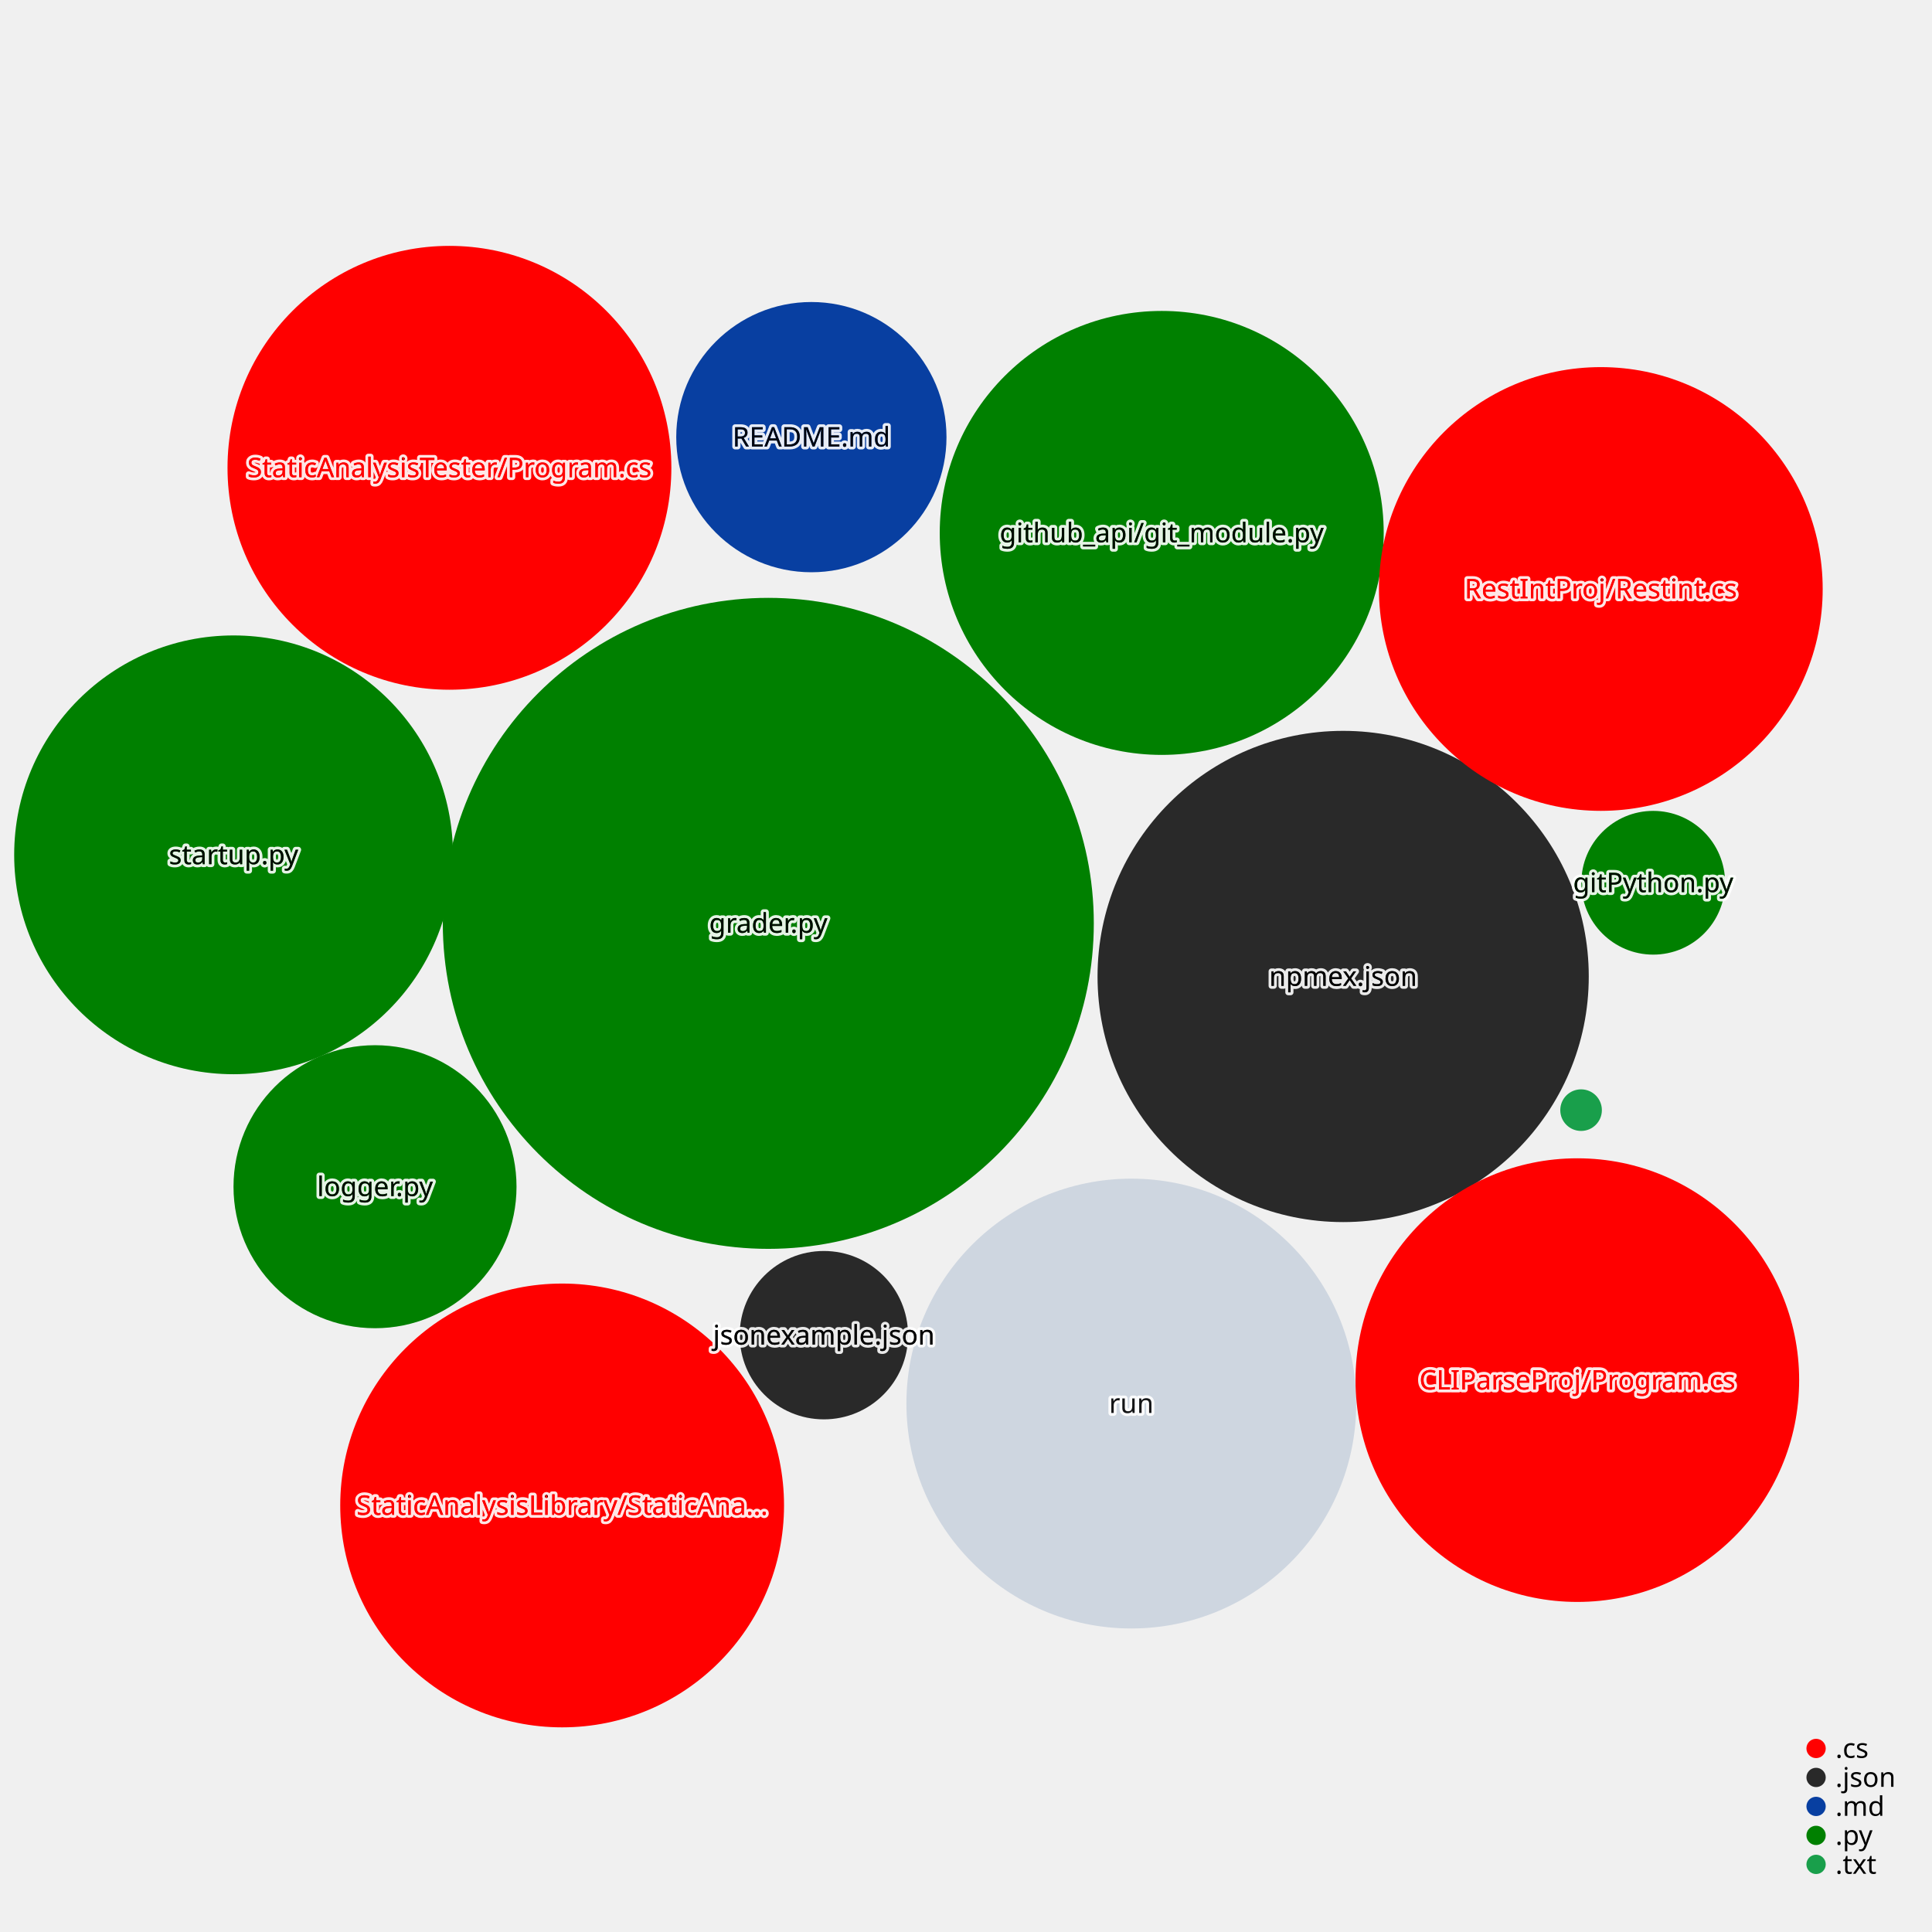
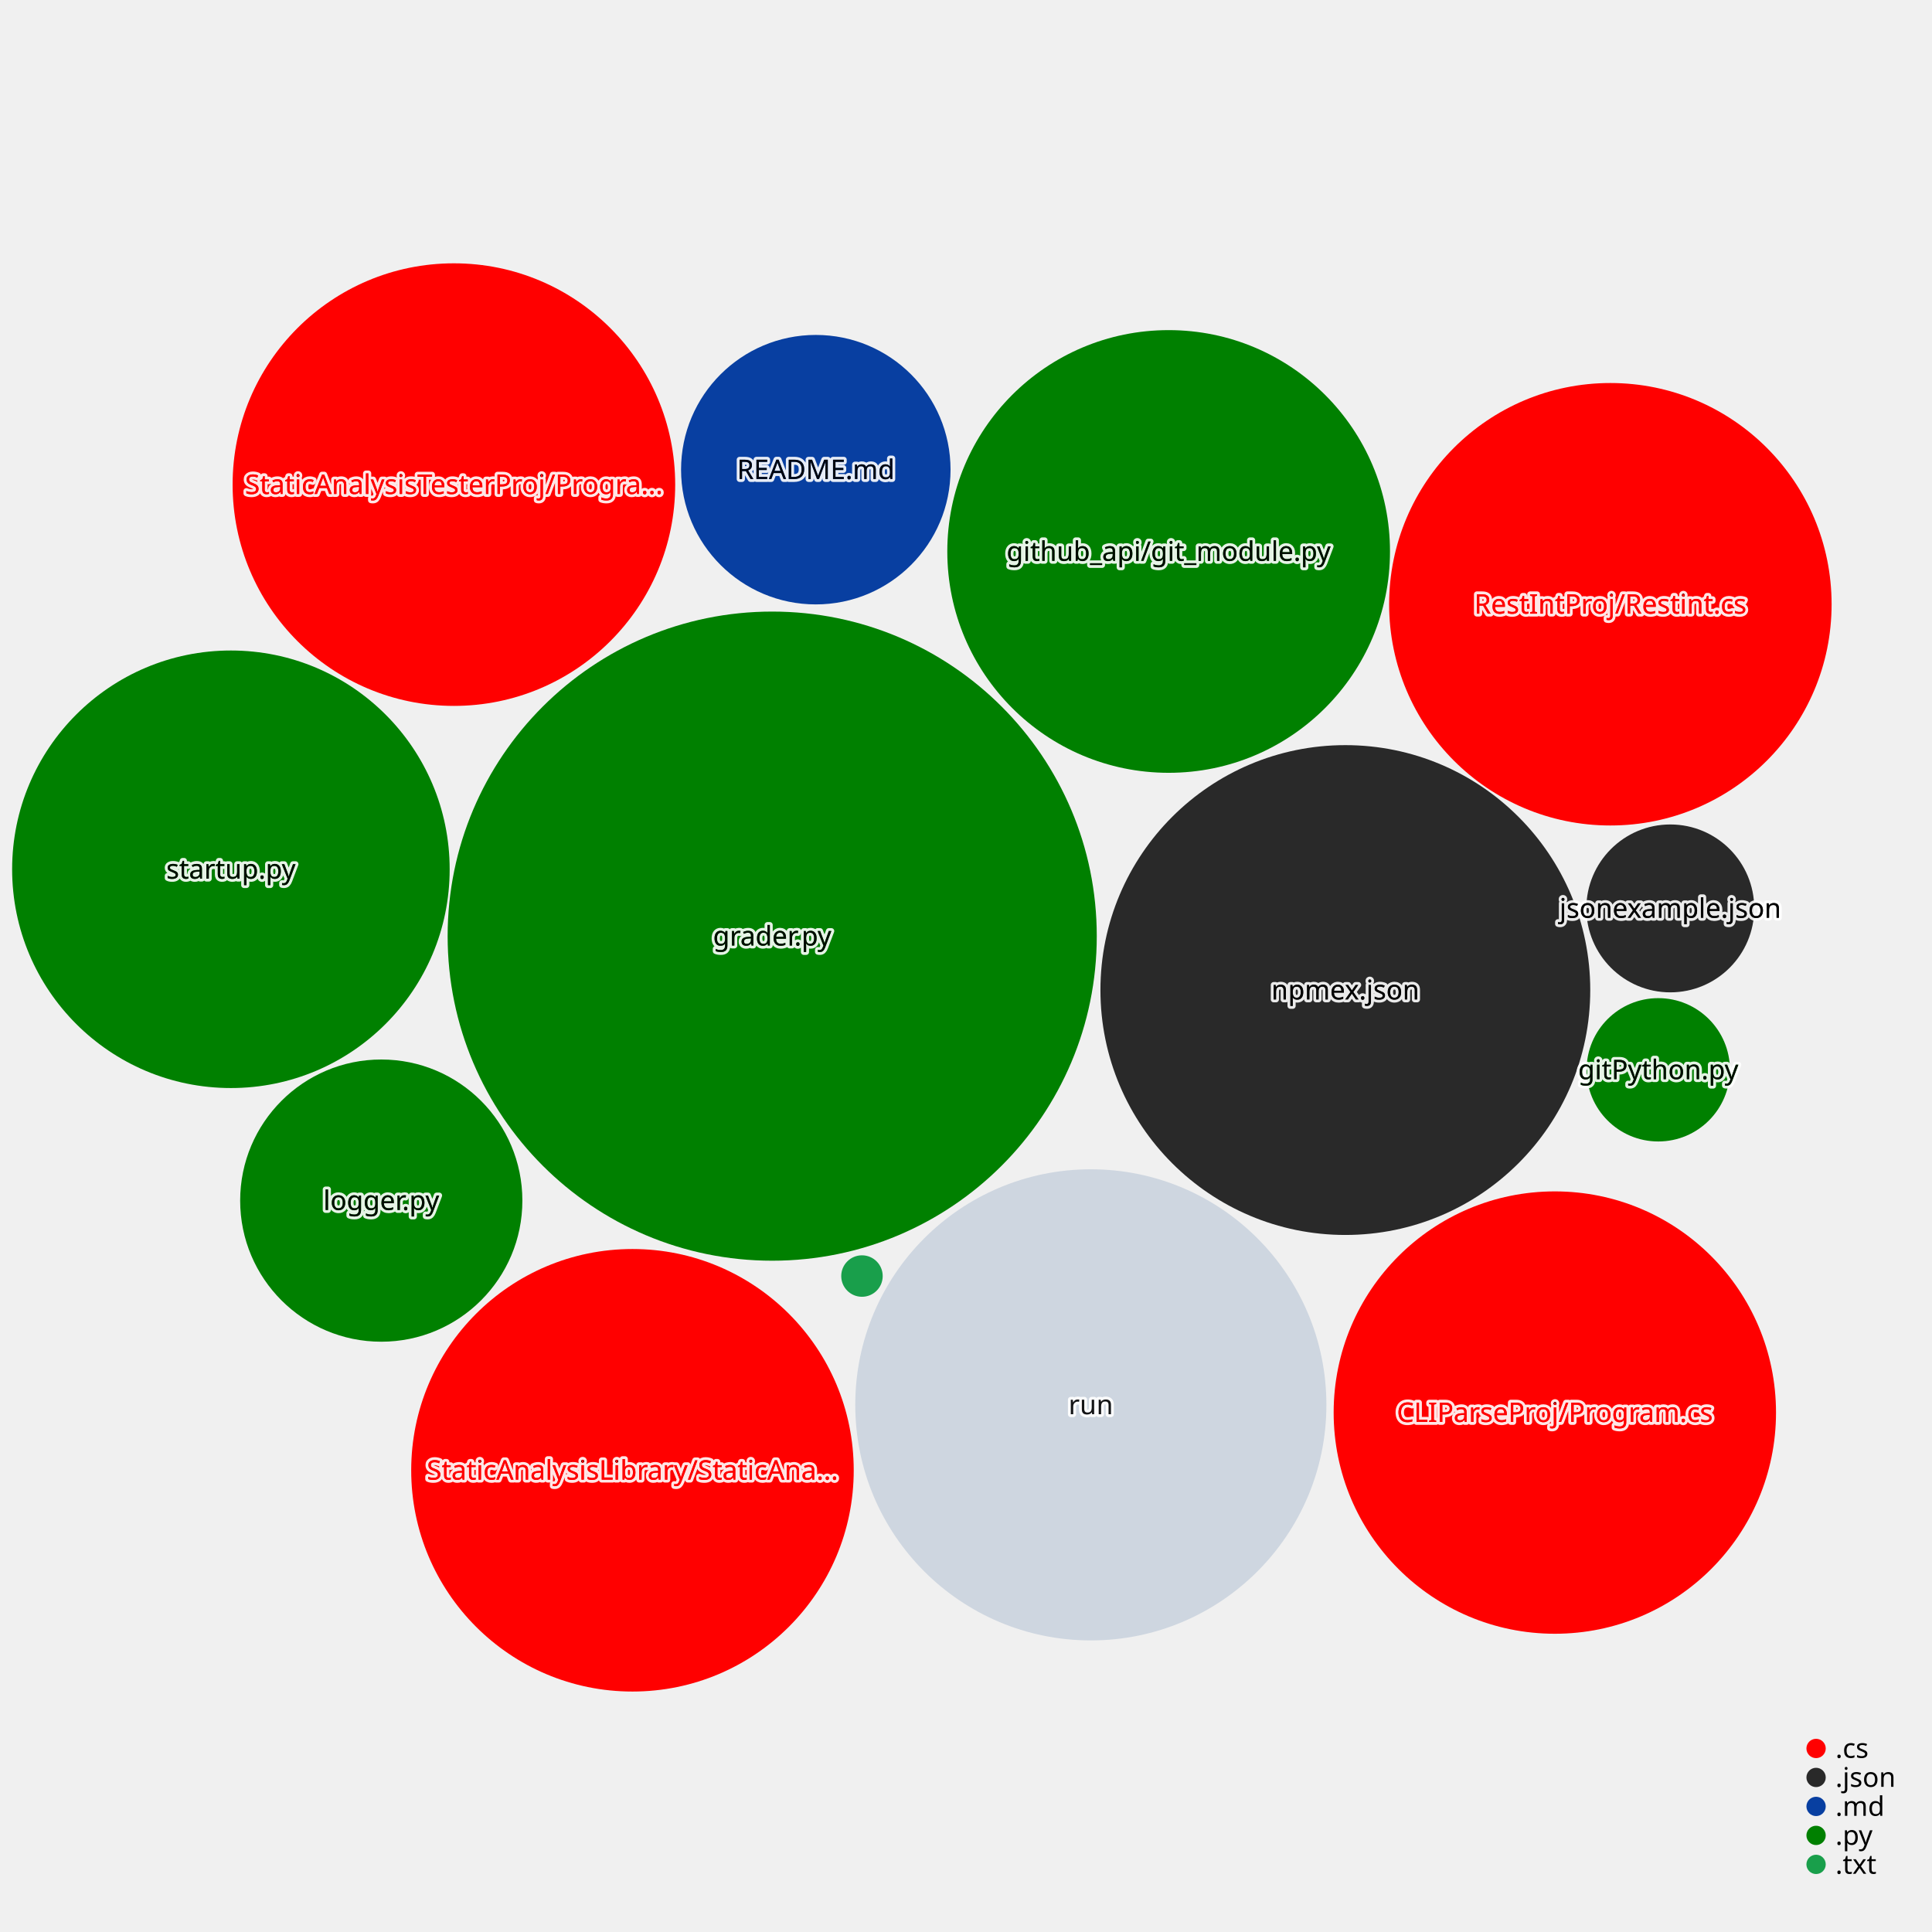
<svg xmlns="http://www.w3.org/2000/svg" width="1000" height="1000" style="background:white;font-family:sans-serif;overflow:visible">
  <defs>
    <filter id="glow" x="-50%" y="-50%" width="200%" height="200%">
      <feGaussianBlur stdDeviation="4" result="coloredBlur" />
      <feMerge>
        <feMergeNode in="coloredBlur" />
        <feMergeNode in="SourceGraphic" />
      </feMerge>
    </filter>
  </defs>
-   <g style="fill:green;transition:transform 0s ease-out, fill 0.1s ease-out" transform="translate(397.676, 477.9292)">
-     <circle style="transition:all 0.5s ease-out" r="168.477" stroke-width="0" stroke="#374151" />
+   <g style="fill:green;transition:transform 0s ease-out, fill 0.1s ease-out" transform="translate(399.6911, 484.5447)">
+     <circle style="transition:all 0.5s ease-out" r="167.996" stroke-width="0" stroke="#374151" />
  </g>
-   <g style="fill:#292929;transition:transform 0s ease-out, fill 0.1s ease-out" transform="translate(695.2155, 505.4202)">
-     <circle style="transition:all 0.5s ease-out" r="127.129" stroke-width="0" stroke="#374151" />
+   <g style="fill:#292929;transition:transform 0s ease-out, fill 0.1s ease-out" transform="translate(696.347, 512.4477)">
+     <circle style="transition:all 0.5s ease-out" r="126.766" stroke-width="0" stroke="#374151" />
  </g>
-   <g style="fill:#CED6E0;transition:transform 0s ease-out, fill 0.1s ease-out" transform="translate(585.5735, 726.4856)">
-     <circle style="transition:all 0.5s ease-out" r="116.412" stroke-width="0" stroke="#374151" />
+   <g style="fill:#CED6E0;transition:transform 0s ease-out, fill 0.1s ease-out" transform="translate(564.6137, 727.1502)">
+     <circle style="transition:all 0.5s ease-out" r="121.929" stroke-width="0" stroke="#374151" />
  </g>
-   <g style="fill:green;transition:transform 0s ease-out, fill 0.1s ease-out" transform="translate(601.3049, 275.8377)">
-     <circle style="transition:all 0.5s ease-out" r="114.896" stroke-width="0" stroke="#374151" />
+   <g style="fill:green;transition:transform 0s ease-out, fill 0.1s ease-out" transform="translate(604.8895, 285.4365)">
+     <circle style="transition:all 0.5s ease-out" r="114.568" stroke-width="0" stroke="#374151" />
  </g>
-   <g style="fill:red;transition:transform 0s ease-out, fill 0.1s ease-out" transform="translate(232.6285, 242.1336)">
-     <circle style="transition:all 0.5s ease-out" r="114.868" stroke-width="0" stroke="#374151" />
+   <g style="fill:red;transition:transform 0s ease-out, fill 0.1s ease-out" transform="translate(234.9379, 250.8344)">
+     <circle style="transition:all 0.5s ease-out" r="114.54" stroke-width="0" stroke="#374151" />
  </g>
-   <g style="fill:red;transition:transform 0s ease-out, fill 0.1s ease-out" transform="translate(290.9586, 779.2191)">
-     <circle style="transition:all 0.5s ease-out" r="114.854" stroke-width="0" stroke="#374151" />
+   <g style="fill:red;transition:transform 0s ease-out, fill 0.1s ease-out" transform="translate(327.3646, 761.0148)">
+     <circle style="transition:all 0.5s ease-out" r="114.526" stroke-width="0" stroke="#374151" />
  </g>
-   <g style="fill:red;transition:transform 0s ease-out, fill 0.1s ease-out" transform="translate(828.5812, 304.8565)">
-     <circle style="transition:all 0.5s ease-out" r="114.84" stroke-width="0" stroke="#374151" />
+   <g style="fill:red;transition:transform 0s ease-out, fill 0.1s ease-out" transform="translate(833.5241, 312.7605)">
+     <circle style="transition:all 0.5s ease-out" r="114.512" stroke-width="0" stroke="#374151" />
  </g>
-   <g style="fill:red;transition:transform 0s ease-out, fill 0.1s ease-out" transform="translate(816.4239, 714.3454)">
-     <circle style="transition:all 0.5s ease-out" r="114.812" stroke-width="0" stroke="#374151" />
+   <g style="fill:red;transition:transform 0s ease-out, fill 0.1s ease-out" transform="translate(804.7792, 731.1448)">
+     <circle style="transition:all 0.5s ease-out" r="114.484" stroke-width="0" stroke="#374151" />
  </g>
-   <g style="fill:green;transition:transform 0s ease-out, fill 0.1s ease-out" transform="translate(120.8994, 442.4583)">
-     <circle style="transition:all 0.5s ease-out" r="113.557" stroke-width="0" stroke="#374151" />
+   <g style="fill:green;transition:transform 0s ease-out, fill 0.1s ease-out" transform="translate(119.5133, 449.9353)">
+     <circle style="transition:all 0.5s ease-out" r="113.234" stroke-width="0" stroke="#374151" />
  </g>
-   <g style="fill:green;transition:transform 0s ease-out, fill 0.1s ease-out" transform="translate(194.1063, 614.2389)">
-     <circle style="transition:all 0.5s ease-out" r="73.244" stroke-width="0" stroke="#374151" />
+   <g style="fill:green;transition:transform 0s ease-out, fill 0.1s ease-out" transform="translate(197.3434, 621.4337)">
+     <circle style="transition:all 0.5s ease-out" r="73.035" stroke-width="0" stroke="#374151" />
  </g>
-   <g style="fill:#083fa1;transition:transform 0s ease-out, fill 0.1s ease-out" transform="translate(419.9624, 226.2605)">
-     <circle style="transition:all 0.5s ease-out" r="69.94" stroke-width="0" stroke="#374151" />
+   <g style="fill:#083fa1;transition:transform 0s ease-out, fill 0.1s ease-out" transform="translate(422.2571, 243.1015)">
+     <circle style="transition:all 0.5s ease-out" r="69.741" stroke-width="0" stroke="#374151" />
  </g>
-   <g style="fill:#292929;transition:transform 0s ease-out, fill 0.1s ease-out" transform="translate(426.4406, 691.0816)">
-     <circle style="transition:all 0.5s ease-out" r="43.574" stroke-width="0" stroke="#374151" />
+   <g style="fill:#292929;transition:transform 0s ease-out, fill 0.1s ease-out" transform="translate(864.5459, 470.1913)">
+     <circle style="transition:all 0.5s ease-out" r="43.45" stroke-width="0" stroke="#374151" />
  </g>
-   <g style="fill:green;transition:transform 0s ease-out, fill 0.1s ease-out" transform="translate(855.7025, 456.9148)">
-     <circle style="transition:all 0.5s ease-out" r="37.2" stroke-width="0" stroke="#374151" />
+   <g style="fill:green;transition:transform 0s ease-out, fill 0.1s ease-out" transform="translate(858.3135, 553.7295)">
+     <circle style="transition:all 0.5s ease-out" r="37.094" stroke-width="0" stroke="#374151" />
  </g>
-   <g style="fill:#199f4b;transition:transform 0s ease-out, fill 0.1s ease-out" transform="translate(818.3618, 574.6076)">
-     <circle style="transition:all 0.5s ease-out" r="10.764" stroke-width="0" stroke="#374151" />
+   <g style="fill:#199f4b;transition:transform 0s ease-out, fill 0.1s ease-out" transform="translate(446.1547, 660.482)">
+     <circle style="transition:all 0.5s ease-out" r="10.733" stroke-width="0" stroke="#374151" />
  </g>
-   <g style="fill:green;transition:transform 0s ease-out" transform="translate(397.676, 477.9292)">
+   <g style="fill:green;transition:transform 0s ease-out" transform="translate(399.6911, 484.5447)">
    <text style="pointer-events:none;opacity:0.9;font-size:14px;font-weight:500;transition:all 0.5s ease-out" fill="#4B5563" text-anchor="middle" dominant-baseline="middle" stroke="white" stroke-width="3" stroke-linejoin="round">grader.py</text>
    <text style="pointer-events:none;opacity:1;font-size:14px;font-weight:500;transition:all 0.5s ease-out" text-anchor="middle" dominant-baseline="middle">grader.py</text>
    <text style="pointer-events:none;opacity:0.9;font-size:14px;font-weight:500;mix-blend-mode:color-burn;transition:all 0.5s ease-out" fill="#110101" text-anchor="middle" dominant-baseline="middle">grader.py</text>
  </g>
-   <g style="fill:#292929;transition:transform 0s ease-out" transform="translate(695.2155, 505.4202)">
+   <g style="fill:#292929;transition:transform 0s ease-out" transform="translate(696.347, 512.4477)">
    <text style="pointer-events:none;opacity:0.9;font-size:14px;font-weight:500;transition:all 0.5s ease-out" fill="#4B5563" text-anchor="middle" dominant-baseline="middle" stroke="white" stroke-width="3" stroke-linejoin="round">npmex.json</text>
    <text style="pointer-events:none;opacity:1;font-size:14px;font-weight:500;transition:all 0.5s ease-out" text-anchor="middle" dominant-baseline="middle">npmex.json</text>
    <text style="pointer-events:none;opacity:0.9;font-size:14px;font-weight:500;mix-blend-mode:color-burn;transition:all 0.5s ease-out" fill="#110101" text-anchor="middle" dominant-baseline="middle">npmex.json</text>
  </g>
-   <g style="fill:#CED6E0;transition:transform 0s ease-out" transform="translate(585.5735, 726.4856)">
+   <g style="fill:#CED6E0;transition:transform 0s ease-out" transform="translate(564.6137, 727.1502)">
    <text style="pointer-events:none;opacity:0.9;font-size:14px;font-weight:500;transition:all 0.5s ease-out" fill="#4B5563" text-anchor="middle" dominant-baseline="middle" stroke="white" stroke-width="3" stroke-linejoin="round">run</text>
    <text style="pointer-events:none;opacity:1;font-size:14px;font-weight:500;transition:all 0.5s ease-out" text-anchor="middle" dominant-baseline="middle">run</text>
    <text style="pointer-events:none;opacity:0.9;font-size:14px;font-weight:500;mix-blend-mode:color-burn;transition:all 0.5s ease-out" fill="#110101" text-anchor="middle" dominant-baseline="middle">run</text>
  </g>
-   <g style="fill:green;transition:transform 0s ease-out" transform="translate(601.3049, 275.8377)">
+   <g style="fill:green;transition:transform 0s ease-out" transform="translate(604.8895, 285.4365)">
    <text style="pointer-events:none;opacity:0.9;font-size:14px;font-weight:500;transition:all 0.5s ease-out" fill="#4B5563" text-anchor="middle" dominant-baseline="middle" stroke="white" stroke-width="3" stroke-linejoin="round">github_api/git_module.py</text>
    <text style="pointer-events:none;opacity:1;font-size:14px;font-weight:500;transition:all 0.5s ease-out" text-anchor="middle" dominant-baseline="middle">github_api/git_module.py</text>
    <text style="pointer-events:none;opacity:0.9;font-size:14px;font-weight:500;mix-blend-mode:color-burn;transition:all 0.5s ease-out" fill="#110101" text-anchor="middle" dominant-baseline="middle">github_api/git_module.py</text>
  </g>
-   <g style="fill:red;transition:transform 0s ease-out" transform="translate(232.6285, 242.1336)">
-     <text style="pointer-events:none;opacity:0.9;font-size:14px;font-weight:500;transition:all 0.5s ease-out" fill="#4B5563" text-anchor="middle" dominant-baseline="middle" stroke="white" stroke-width="3" stroke-linejoin="round">StaticAnalysisTester/Program.cs</text>
-     <text style="pointer-events:none;opacity:1;font-size:14px;font-weight:500;transition:all 0.5s ease-out" text-anchor="middle" dominant-baseline="middle">StaticAnalysisTester/Program.cs</text>
-     <text style="pointer-events:none;opacity:0.9;font-size:14px;font-weight:500;mix-blend-mode:color-burn;transition:all 0.5s ease-out" fill="#110101" text-anchor="middle" dominant-baseline="middle">StaticAnalysisTester/Program.cs</text>
+   <g style="fill:red;transition:transform 0s ease-out" transform="translate(234.9379, 250.8344)">
+     <text style="pointer-events:none;opacity:0.9;font-size:14px;font-weight:500;transition:all 0.5s ease-out" fill="#4B5563" text-anchor="middle" dominant-baseline="middle" stroke="white" stroke-width="3" stroke-linejoin="round">StaticAnalysisTesterProj/Progra...</text>
+     <text style="pointer-events:none;opacity:1;font-size:14px;font-weight:500;transition:all 0.5s ease-out" text-anchor="middle" dominant-baseline="middle">StaticAnalysisTesterProj/Progra...</text>
+     <text style="pointer-events:none;opacity:0.9;font-size:14px;font-weight:500;mix-blend-mode:color-burn;transition:all 0.5s ease-out" fill="#110101" text-anchor="middle" dominant-baseline="middle">StaticAnalysisTesterProj/Progra...</text>
  </g>
-   <g style="fill:red;transition:transform 0s ease-out" transform="translate(290.9586, 779.2191)">
+   <g style="fill:red;transition:transform 0s ease-out" transform="translate(327.3646, 761.0148)">
    <text style="pointer-events:none;opacity:0.9;font-size:14px;font-weight:500;transition:all 0.5s ease-out" fill="#4B5563" text-anchor="middle" dominant-baseline="middle" stroke="white" stroke-width="3" stroke-linejoin="round">StaticAnalysisLibrary/StaticAna...</text>
    <text style="pointer-events:none;opacity:1;font-size:14px;font-weight:500;transition:all 0.5s ease-out" text-anchor="middle" dominant-baseline="middle">StaticAnalysisLibrary/StaticAna...</text>
    <text style="pointer-events:none;opacity:0.9;font-size:14px;font-weight:500;mix-blend-mode:color-burn;transition:all 0.5s ease-out" fill="#110101" text-anchor="middle" dominant-baseline="middle">StaticAnalysisLibrary/StaticAna...</text>
  </g>
-   <g style="fill:red;transition:transform 0s ease-out" transform="translate(828.5812, 304.8565)">
+   <g style="fill:red;transition:transform 0s ease-out" transform="translate(833.5241, 312.7605)">
    <text style="pointer-events:none;opacity:0.9;font-size:14px;font-weight:500;transition:all 0.5s ease-out" fill="#4B5563" text-anchor="middle" dominant-baseline="middle" stroke="white" stroke-width="3" stroke-linejoin="round">RestIntProj/Restint.cs</text>
    <text style="pointer-events:none;opacity:1;font-size:14px;font-weight:500;transition:all 0.5s ease-out" text-anchor="middle" dominant-baseline="middle">RestIntProj/Restint.cs</text>
    <text style="pointer-events:none;opacity:0.9;font-size:14px;font-weight:500;mix-blend-mode:color-burn;transition:all 0.5s ease-out" fill="#110101" text-anchor="middle" dominant-baseline="middle">RestIntProj/Restint.cs</text>
  </g>
-   <g style="fill:red;transition:transform 0s ease-out" transform="translate(816.4239, 714.3454)">
+   <g style="fill:red;transition:transform 0s ease-out" transform="translate(804.7792, 731.1448)">
    <text style="pointer-events:none;opacity:0.9;font-size:14px;font-weight:500;transition:all 0.5s ease-out" fill="#4B5563" text-anchor="middle" dominant-baseline="middle" stroke="white" stroke-width="3" stroke-linejoin="round">CLIParseProj/Program.cs</text>
    <text style="pointer-events:none;opacity:1;font-size:14px;font-weight:500;transition:all 0.5s ease-out" text-anchor="middle" dominant-baseline="middle">CLIParseProj/Program.cs</text>
    <text style="pointer-events:none;opacity:0.9;font-size:14px;font-weight:500;mix-blend-mode:color-burn;transition:all 0.5s ease-out" fill="#110101" text-anchor="middle" dominant-baseline="middle">CLIParseProj/Program.cs</text>
  </g>
-   <g style="fill:green;transition:transform 0s ease-out" transform="translate(120.8994, 442.4583)">
+   <g style="fill:green;transition:transform 0s ease-out" transform="translate(119.5133, 449.9353)">
    <text style="pointer-events:none;opacity:0.9;font-size:14px;font-weight:500;transition:all 0.5s ease-out" fill="#4B5563" text-anchor="middle" dominant-baseline="middle" stroke="white" stroke-width="3" stroke-linejoin="round">startup.py</text>
    <text style="pointer-events:none;opacity:1;font-size:14px;font-weight:500;transition:all 0.5s ease-out" text-anchor="middle" dominant-baseline="middle">startup.py</text>
    <text style="pointer-events:none;opacity:0.9;font-size:14px;font-weight:500;mix-blend-mode:color-burn;transition:all 0.5s ease-out" fill="#110101" text-anchor="middle" dominant-baseline="middle">startup.py</text>
  </g>
-   <g style="fill:green;transition:transform 0s ease-out" transform="translate(194.1063, 614.2389)">
+   <g style="fill:green;transition:transform 0s ease-out" transform="translate(197.3434, 621.4337)">
    <text style="pointer-events:none;opacity:0.9;font-size:14px;font-weight:500;transition:all 0.5s ease-out" fill="#4B5563" text-anchor="middle" dominant-baseline="middle" stroke="white" stroke-width="3" stroke-linejoin="round">logger.py</text>
    <text style="pointer-events:none;opacity:1;font-size:14px;font-weight:500;transition:all 0.5s ease-out" text-anchor="middle" dominant-baseline="middle">logger.py</text>
    <text style="pointer-events:none;opacity:0.9;font-size:14px;font-weight:500;mix-blend-mode:color-burn;transition:all 0.5s ease-out" fill="#110101" text-anchor="middle" dominant-baseline="middle">logger.py</text>
  </g>
-   <g style="fill:#083fa1;transition:transform 0s ease-out" transform="translate(419.9624, 226.2605)">
+   <g style="fill:#083fa1;transition:transform 0s ease-out" transform="translate(422.2571, 243.1015)">
    <text style="pointer-events:none;opacity:0.9;font-size:14px;font-weight:500;transition:all 0.5s ease-out" fill="#4B5563" text-anchor="middle" dominant-baseline="middle" stroke="white" stroke-width="3" stroke-linejoin="round">README.md</text>
    <text style="pointer-events:none;opacity:1;font-size:14px;font-weight:500;transition:all 0.5s ease-out" text-anchor="middle" dominant-baseline="middle">README.md</text>
    <text style="pointer-events:none;opacity:0.9;font-size:14px;font-weight:500;mix-blend-mode:color-burn;transition:all 0.5s ease-out" fill="#110101" text-anchor="middle" dominant-baseline="middle">README.md</text>
  </g>
-   <g style="fill:#292929;transition:transform 0s ease-out" transform="translate(426.4406, 691.0816)">
+   <g style="fill:#292929;transition:transform 0s ease-out" transform="translate(864.5459, 470.1913)">
    <text style="pointer-events:none;opacity:0.9;font-size:14px;font-weight:500;transition:all 0.5s ease-out" fill="#4B5563" text-anchor="middle" dominant-baseline="middle" stroke="white" stroke-width="3" stroke-linejoin="round">jsonexample.json</text>
    <text style="pointer-events:none;opacity:1;font-size:14px;font-weight:500;transition:all 0.5s ease-out" text-anchor="middle" dominant-baseline="middle">jsonexample.json</text>
    <text style="pointer-events:none;opacity:0.9;font-size:14px;font-weight:500;mix-blend-mode:color-burn;transition:all 0.5s ease-out" fill="#110101" text-anchor="middle" dominant-baseline="middle">jsonexample.json</text>
  </g>
-   <g style="fill:green;transition:transform 0s ease-out" transform="translate(855.7025, 456.9148)">
+   <g style="fill:green;transition:transform 0s ease-out" transform="translate(858.3135, 553.7295)">
    <text style="pointer-events:none;opacity:0.9;font-size:14px;font-weight:500;transition:all 0.5s ease-out" fill="#4B5563" text-anchor="middle" dominant-baseline="middle" stroke="white" stroke-width="3" stroke-linejoin="round">gitPython.py</text>
    <text style="pointer-events:none;opacity:1;font-size:14px;font-weight:500;transition:all 0.5s ease-out" text-anchor="middle" dominant-baseline="middle">gitPython.py</text>
    <text style="pointer-events:none;opacity:0.9;font-size:14px;font-weight:500;mix-blend-mode:color-burn;transition:all 0.5s ease-out" fill="#110101" text-anchor="middle" dominant-baseline="middle">gitPython.py</text>
  </g>
  <g transform="translate(940, 905)">
    <g transform="translate(0, 0)">
      <circle r="5" fill="red" />
      <text x="10" style="font-size:14px;font-weight:300" dominant-baseline="middle">.cs</text>
    </g>
    <g transform="translate(0, 15)">
      <circle r="5" fill="#292929" />
      <text x="10" style="font-size:14px;font-weight:300" dominant-baseline="middle">.json</text>
    </g>
    <g transform="translate(0, 30)">
      <circle r="5" fill="#083fa1" />
      <text x="10" style="font-size:14px;font-weight:300" dominant-baseline="middle">.md</text>
    </g>
    <g transform="translate(0, 45)">
      <circle r="5" fill="green" />
      <text x="10" style="font-size:14px;font-weight:300" dominant-baseline="middle">.py</text>
    </g>
    <g transform="translate(0, 60)">
      <circle r="5" fill="#199f4b" />
      <text x="10" style="font-size:14px;font-weight:300" dominant-baseline="middle">.txt</text>
    </g>
    <g fill="#9CA3AF" style="font-weight:300;font-style:italic;font-size:12px">each dot sized by file size</g>
  </g>
</svg>
